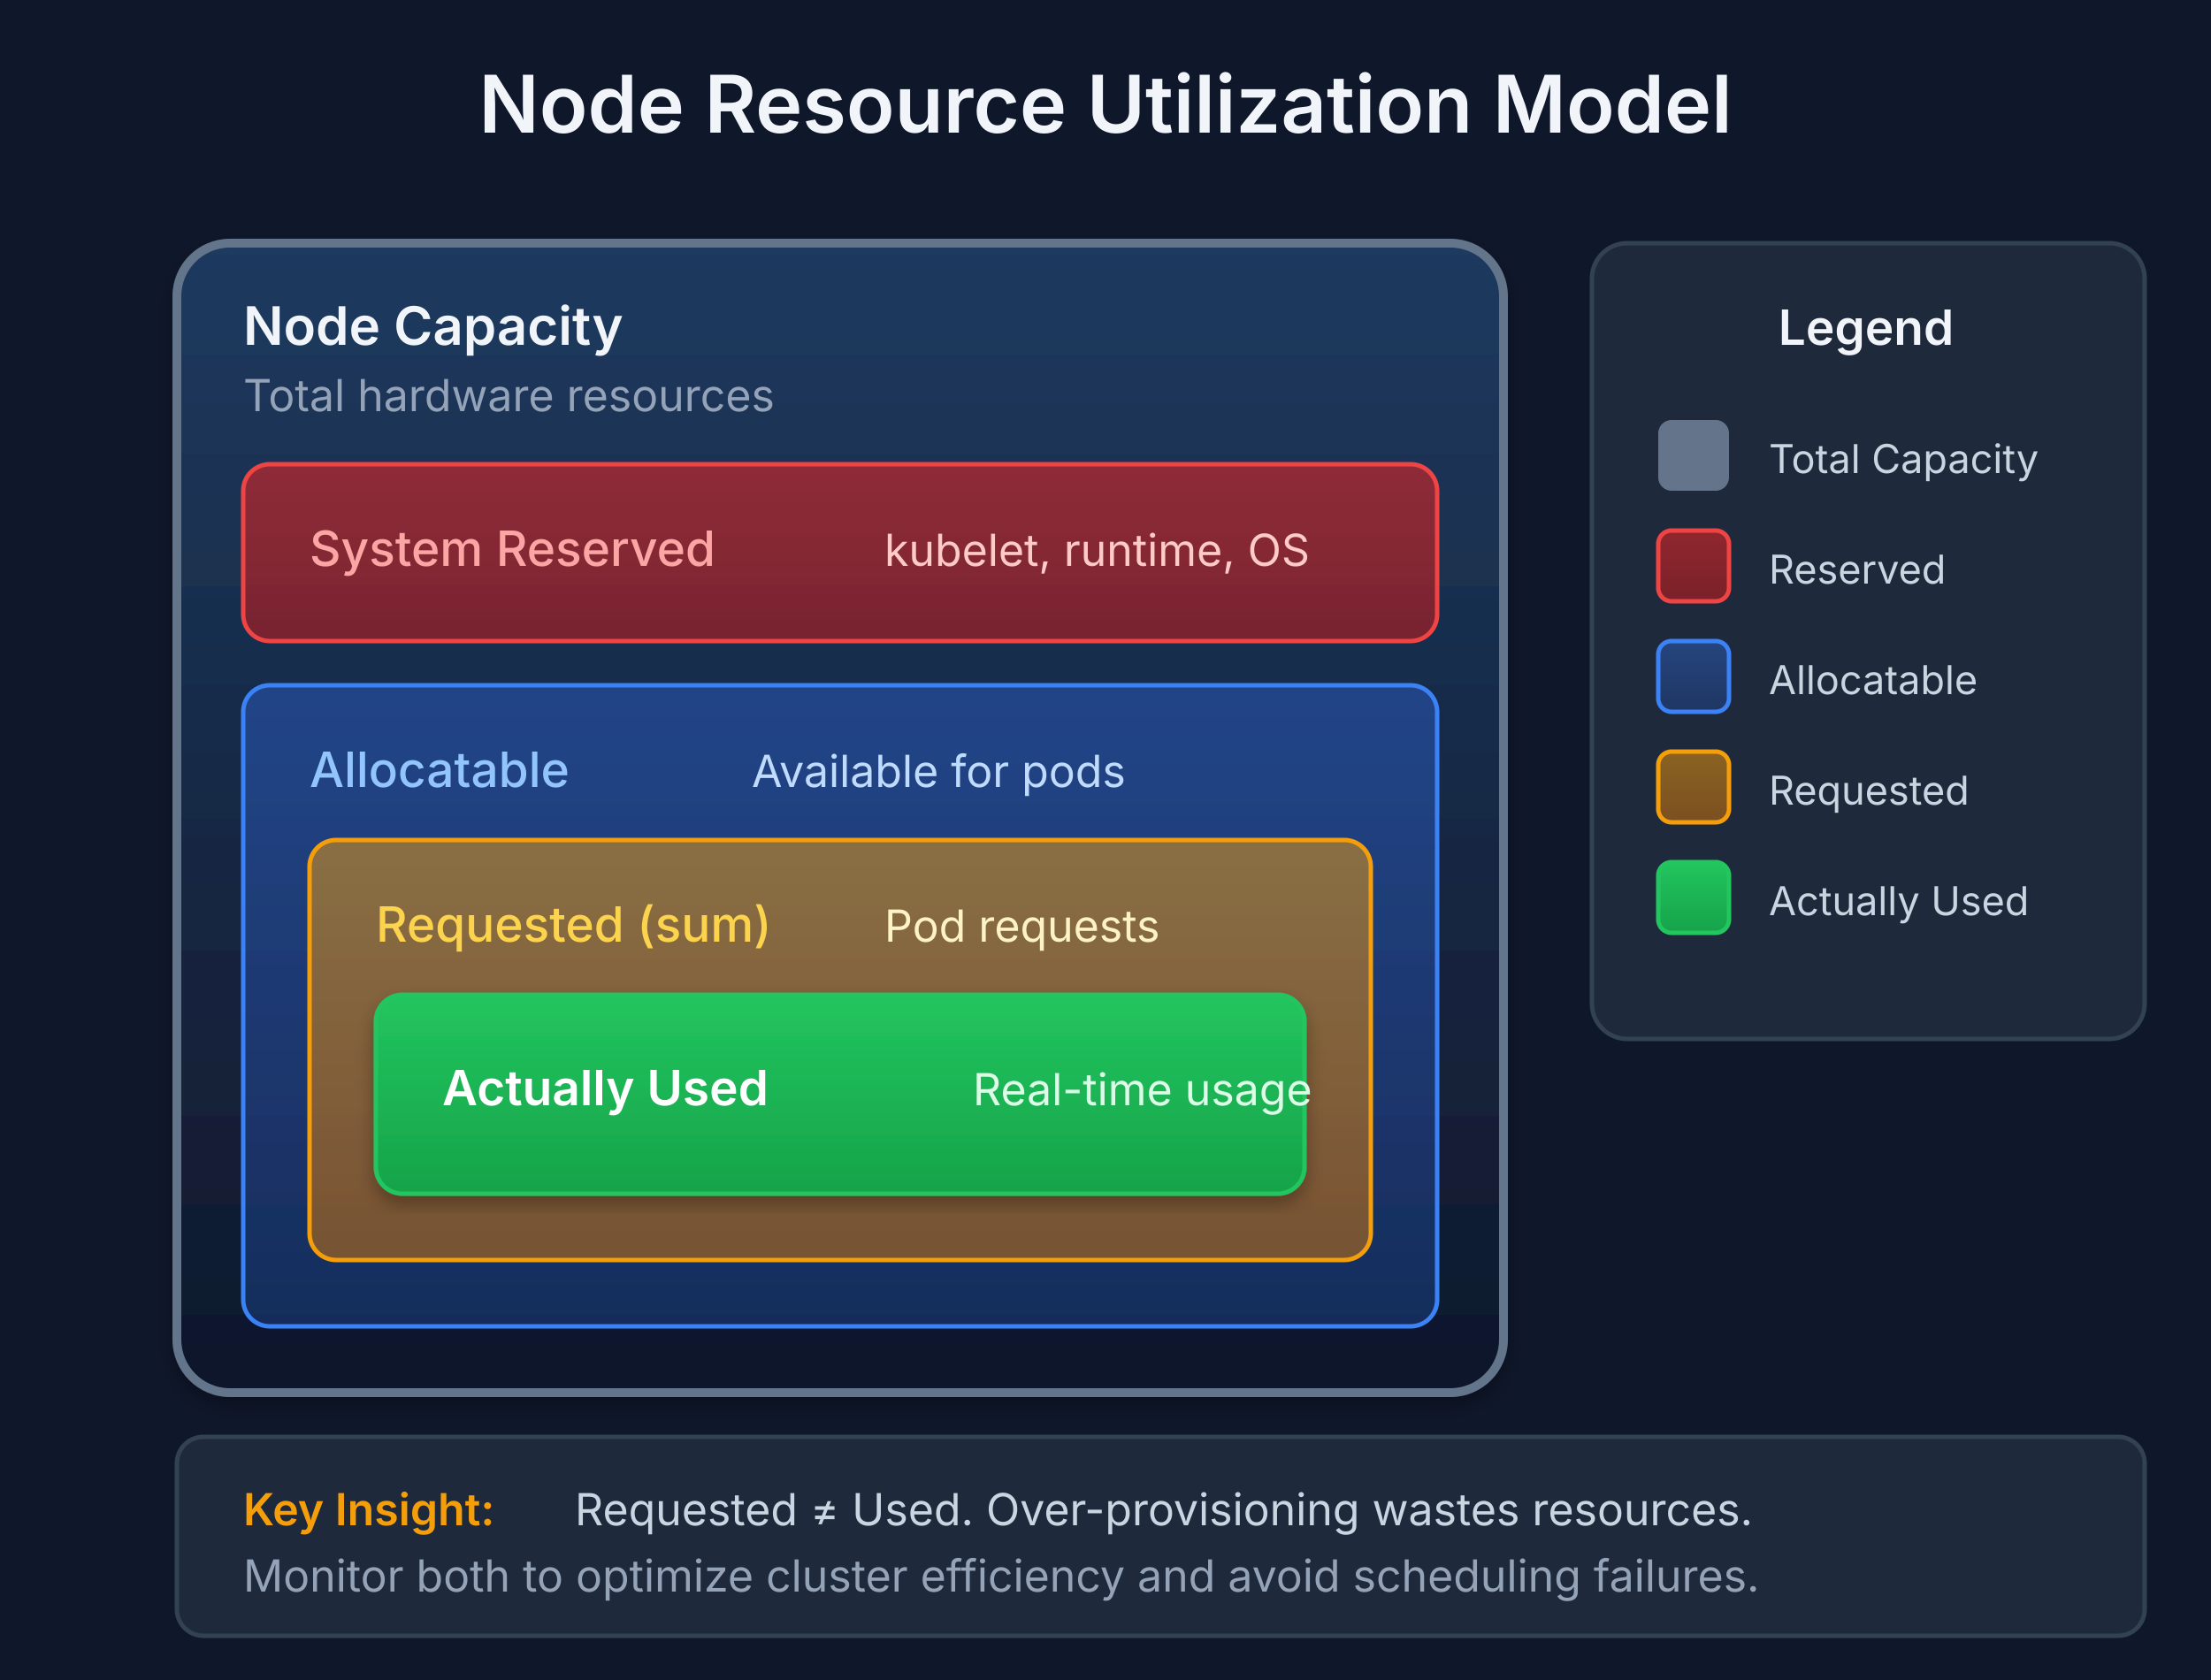
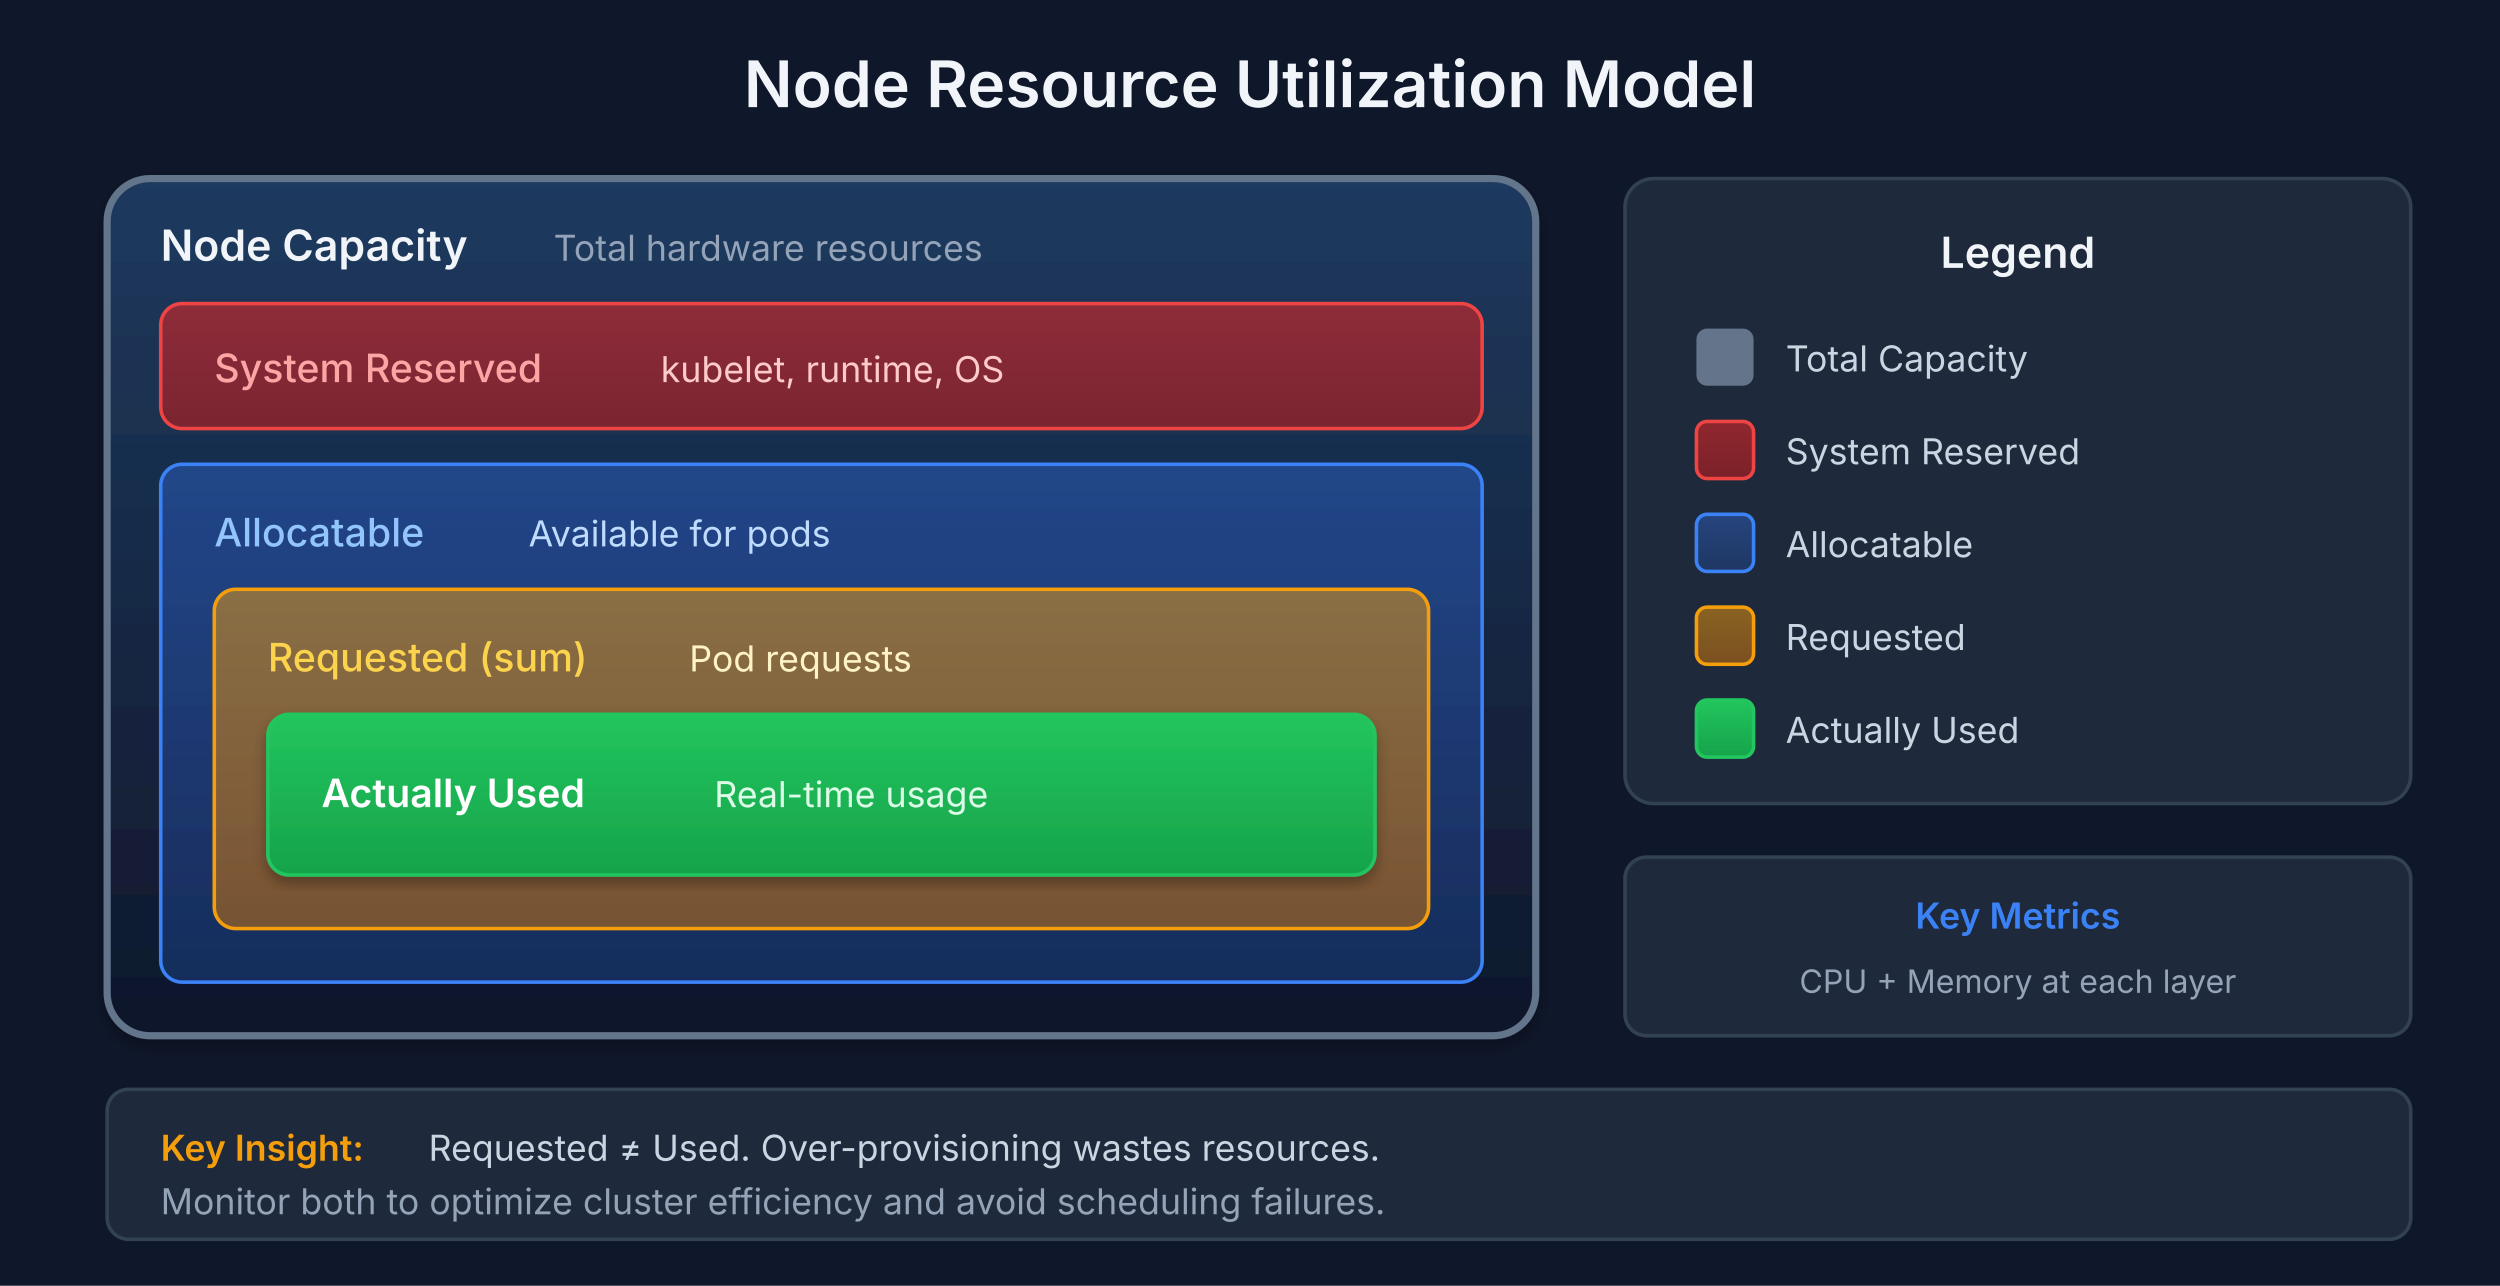
- <svg xmlns="http://www.w3.org/2000/svg" viewBox="0 0 500 380">
+ <svg xmlns="http://www.w3.org/2000/svg" viewBox="0 0 700 360">
  <defs>
    <linearGradient id="capacityGrad" x1="0%" y1="0%" x2="0%" y2="100%">
      <stop offset="0%" style="stop-color:#1e3a5f;stop-opacity:1" />
      <stop offset="100%" style="stop-color:#0f172a;stop-opacity:1" />
    </linearGradient>
    <linearGradient id="reservedGrad" x1="0%" y1="0%" x2="0%" y2="100%">
      <stop offset="0%" style="stop-color:#dc2626;stop-opacity:0.6" />
      <stop offset="100%" style="stop-color:#b91c1c;stop-opacity:0.6" />
    </linearGradient>
    <linearGradient id="allocatableGrad" x1="0%" y1="0%" x2="0%" y2="100%">
      <stop offset="0%" style="stop-color:#326ce5;stop-opacity:0.4" />
      <stop offset="100%" style="stop-color:#1e4a9e;stop-opacity:0.4" />
    </linearGradient>
    <linearGradient id="requestedGrad" x1="0%" y1="0%" x2="0%" y2="100%">
      <stop offset="0%" style="stop-color:#f59e0b;stop-opacity:0.5" />
      <stop offset="100%" style="stop-color:#d97706;stop-opacity:0.5" />
    </linearGradient>
    <linearGradient id="usedGrad" x1="0%" y1="0%" x2="0%" y2="100%">
      <stop offset="0%" style="stop-color:#22c55e;stop-opacity:1" />
      <stop offset="100%" style="stop-color:#16a34a;stop-opacity:1" />
    </linearGradient>
    <filter id="shadow" x="-10%" y="-10%" width="120%" height="120%">
      <feDropShadow dx="0" dy="2" stdDeviation="2" flood-color="#000" flood-opacity="0.3" />
    </filter>
  </defs>
  <rect width="100%" height="100%" fill="#0f172a" />
-   <text x="250" y="30" font-family="system-ui, -apple-system, sans-serif" font-size="18" font-weight="600" fill="#f1f5f9" text-anchor="middle">Node Resource Utilization Model</text>
-   <rect x="40" y="55" width="300" height="260" rx="12" fill="url(#capacityGrad)" stroke="#64748b" stroke-width="2" filter="url(#shadow)" />
-   <text x="55" y="78" font-family="system-ui, -apple-system, sans-serif" font-size="12" font-weight="600" fill="#f1f5f9">Node Capacity</text>
-   <text x="55" y="93" font-family="system-ui, -apple-system, sans-serif" font-size="10" fill="#94a3b8">Total hardware resources</text>
-   <rect x="55" y="105" width="270" height="40" rx="6" fill="url(#reservedGrad)" stroke="#ef4444" stroke-width="1" />
-   <text x="70" y="128" font-family="system-ui, -apple-system, sans-serif" font-size="11" font-weight="500" fill="#fca5a5">System Reserved</text>
-   <text x="200" y="128" font-family="system-ui, -apple-system, sans-serif" font-size="10" fill="#fecaca">kubelet, runtime, OS</text>
-   <rect x="55" y="155" width="270" height="145" rx="6" fill="url(#allocatableGrad)" stroke="#3b82f6" stroke-width="1" />
-   <text x="70" y="178" font-family="system-ui, -apple-system, sans-serif" font-size="11" font-weight="500" fill="#93c5fd">Allocatable</text>
-   <text x="170" y="178" font-family="system-ui, -apple-system, sans-serif" font-size="10" fill="#bfdbfe">Available for pods</text>
-   <rect x="70" y="190" width="240" height="95" rx="6" fill="url(#requestedGrad)" stroke="#f59e0b" stroke-width="1" />
-   <text x="85" y="213" font-family="system-ui, -apple-system, sans-serif" font-size="11" font-weight="500" fill="#fcd34d">Requested (sum)</text>
-   <text x="200" y="213" font-family="system-ui, -apple-system, sans-serif" font-size="10" fill="#fef3c7">Pod requests</text>
-   <rect x="85" y="225" width="210" height="45" rx="6" fill="url(#usedGrad)" stroke="#22c55e" stroke-width="1" filter="url(#shadow)" />
-   <text x="100" y="250" font-family="system-ui, -apple-system, sans-serif" font-size="11" font-weight="600" fill="#fff">Actually Used</text>
-   <text x="220" y="250" font-family="system-ui, -apple-system, sans-serif" font-size="10" fill="#dcfce7">Real-time usage</text>
-   <rect x="360" y="55" width="125" height="180" rx="8" fill="#1e293b" stroke="#334155" stroke-width="1" />
-   <text x="422" y="78" font-family="system-ui, -apple-system, sans-serif" font-size="11" font-weight="600" fill="#f1f5f9" text-anchor="middle">Legend</text>
-   <rect x="375" y="95" width="16" height="16" rx="3" fill="#64748b" />
-   <text x="400" y="107" font-family="system-ui, -apple-system, sans-serif" font-size="9" fill="#cbd5e1">Total Capacity</text>
-   <rect x="375" y="120" width="16" height="16" rx="3" fill="url(#reservedGrad)" stroke="#ef4444" stroke-width="1" />
-   <text x="400" y="132" font-family="system-ui, -apple-system, sans-serif" font-size="9" fill="#cbd5e1">Reserved</text>
-   <rect x="375" y="145" width="16" height="16" rx="3" fill="url(#allocatableGrad)" stroke="#3b82f6" stroke-width="1" />
-   <text x="400" y="157" font-family="system-ui, -apple-system, sans-serif" font-size="9" fill="#cbd5e1">Allocatable</text>
-   <rect x="375" y="170" width="16" height="16" rx="3" fill="url(#requestedGrad)" stroke="#f59e0b" stroke-width="1" />
-   <text x="400" y="182" font-family="system-ui, -apple-system, sans-serif" font-size="9" fill="#cbd5e1">Requested</text>
-   <rect x="375" y="195" width="16" height="16" rx="3" fill="url(#usedGrad)" stroke="#22c55e" stroke-width="1" />
-   <text x="400" y="207" font-family="system-ui, -apple-system, sans-serif" font-size="9" fill="#cbd5e1">Actually Used</text>
-   <rect x="40" y="325" width="445" height="45" rx="6" fill="#1e293b" stroke="#334155" stroke-width="1" />
-   <text x="55" y="345" font-family="system-ui, -apple-system, sans-serif" font-size="10" font-weight="600" fill="#f59e0b">Key Insight:</text>
-   <text x="130" y="345" font-family="system-ui, -apple-system, sans-serif" font-size="10" fill="#cbd5e1">Requested ≠ Used. Over-provisioning wastes resources.</text>
-   <text x="55" y="360" font-family="system-ui, -apple-system, sans-serif" font-size="10" fill="#94a3b8">Monitor both to optimize cluster efficiency and avoid scheduling failures.</text>
+   <text x="350" y="30" font-family="system-ui, -apple-system, sans-serif" font-size="18" font-weight="600" fill="#f1f5f9" text-anchor="middle">Node Resource Utilization Model</text>
+   <rect x="30" y="50" width="400" height="240" rx="12" fill="url(#capacityGrad)" stroke="#64748b" stroke-width="2" filter="url(#shadow)" />
+   <text x="45" y="73" font-family="system-ui, -apple-system, sans-serif" font-size="12" font-weight="600" fill="#f1f5f9">Node Capacity</text>
+   <text x="155" y="73" font-family="system-ui, -apple-system, sans-serif" font-size="10" fill="#94a3b8">Total hardware resources</text>
+   <rect x="45" y="85" width="370" height="35" rx="6" fill="url(#reservedGrad)" stroke="#ef4444" stroke-width="1" />
+   <text x="60" y="107" font-family="system-ui, -apple-system, sans-serif" font-size="11" font-weight="500" fill="#fca5a5">System Reserved</text>
+   <text x="185" y="107" font-family="system-ui, -apple-system, sans-serif" font-size="10" fill="#fecaca">kubelet, runtime, OS</text>
+   <rect x="45" y="130" width="370" height="145" rx="6" fill="url(#allocatableGrad)" stroke="#3b82f6" stroke-width="1" />
+   <text x="60" y="153" font-family="system-ui, -apple-system, sans-serif" font-size="11" font-weight="500" fill="#93c5fd">Allocatable</text>
+   <text x="148" y="153" font-family="system-ui, -apple-system, sans-serif" font-size="10" fill="#bfdbfe">Available for pods</text>
+   <rect x="60" y="165" width="340" height="95" rx="6" fill="url(#requestedGrad)" stroke="#f59e0b" stroke-width="1" />
+   <text x="75" y="188" font-family="system-ui, -apple-system, sans-serif" font-size="11" font-weight="500" fill="#fcd34d">Requested (sum)</text>
+   <text x="193" y="188" font-family="system-ui, -apple-system, sans-serif" font-size="10" fill="#fef3c7">Pod requests</text>
+   <rect x="75" y="200" width="310" height="45" rx="6" fill="url(#usedGrad)" stroke="#22c55e" stroke-width="1" filter="url(#shadow)" />
+   <text x="90" y="226" font-family="system-ui, -apple-system, sans-serif" font-size="11" font-weight="600" fill="#fff">Actually Used</text>
+   <text x="200" y="226" font-family="system-ui, -apple-system, sans-serif" font-size="10" fill="#dcfce7">Real-time usage</text>
+   <rect x="455" y="50" width="220" height="175" rx="8" fill="#1e293b" stroke="#334155" stroke-width="1" />
+   <text x="565" y="75" font-family="system-ui, -apple-system, sans-serif" font-size="12" font-weight="600" fill="#f1f5f9" text-anchor="middle">Legend</text>
+   <rect x="475" y="92" width="16" height="16" rx="3" fill="#64748b" />
+   <text x="500" y="104" font-family="system-ui, -apple-system, sans-serif" font-size="10" fill="#cbd5e1">Total Capacity</text>
+   <rect x="475" y="118" width="16" height="16" rx="3" fill="url(#reservedGrad)" stroke="#ef4444" stroke-width="1" />
+   <text x="500" y="130" font-family="system-ui, -apple-system, sans-serif" font-size="10" fill="#cbd5e1">System Reserved</text>
+   <rect x="475" y="144" width="16" height="16" rx="3" fill="url(#allocatableGrad)" stroke="#3b82f6" stroke-width="1" />
+   <text x="500" y="156" font-family="system-ui, -apple-system, sans-serif" font-size="10" fill="#cbd5e1">Allocatable</text>
+   <rect x="475" y="170" width="16" height="16" rx="3" fill="url(#requestedGrad)" stroke="#f59e0b" stroke-width="1" />
+   <text x="500" y="182" font-family="system-ui, -apple-system, sans-serif" font-size="10" fill="#cbd5e1">Requested</text>
+   <rect x="475" y="196" width="16" height="16" rx="3" fill="url(#usedGrad)" stroke="#22c55e" stroke-width="1" />
+   <text x="500" y="208" font-family="system-ui, -apple-system, sans-serif" font-size="10" fill="#cbd5e1">Actually Used</text>
+   <rect x="455" y="240" width="220" height="50" rx="6" fill="#1e293b" stroke="#334155" stroke-width="1" />
+   <text x="565" y="260" font-family="system-ui, -apple-system, sans-serif" font-size="10" font-weight="600" fill="#3b82f6" text-anchor="middle">Key Metrics</text>
+   <text x="565" y="278" font-family="system-ui, -apple-system, sans-serif" font-size="9" fill="#94a3b8" text-anchor="middle">CPU + Memory at each layer</text>
+   <rect x="30" y="305" width="645" height="42" rx="6" fill="#1e293b" stroke="#334155" stroke-width="1" />
+   <text x="45" y="325" font-family="system-ui, -apple-system, sans-serif" font-size="10" font-weight="600" fill="#f59e0b">Key Insight:</text>
+   <text x="120" y="325" font-family="system-ui, -apple-system, sans-serif" font-size="10" fill="#cbd5e1">Requested ≠ Used. Over-provisioning wastes resources.</text>
+   <text x="45" y="340" font-family="system-ui, -apple-system, sans-serif" font-size="10" fill="#94a3b8">Monitor both to optimize cluster efficiency and avoid scheduling failures.</text>
</svg>
